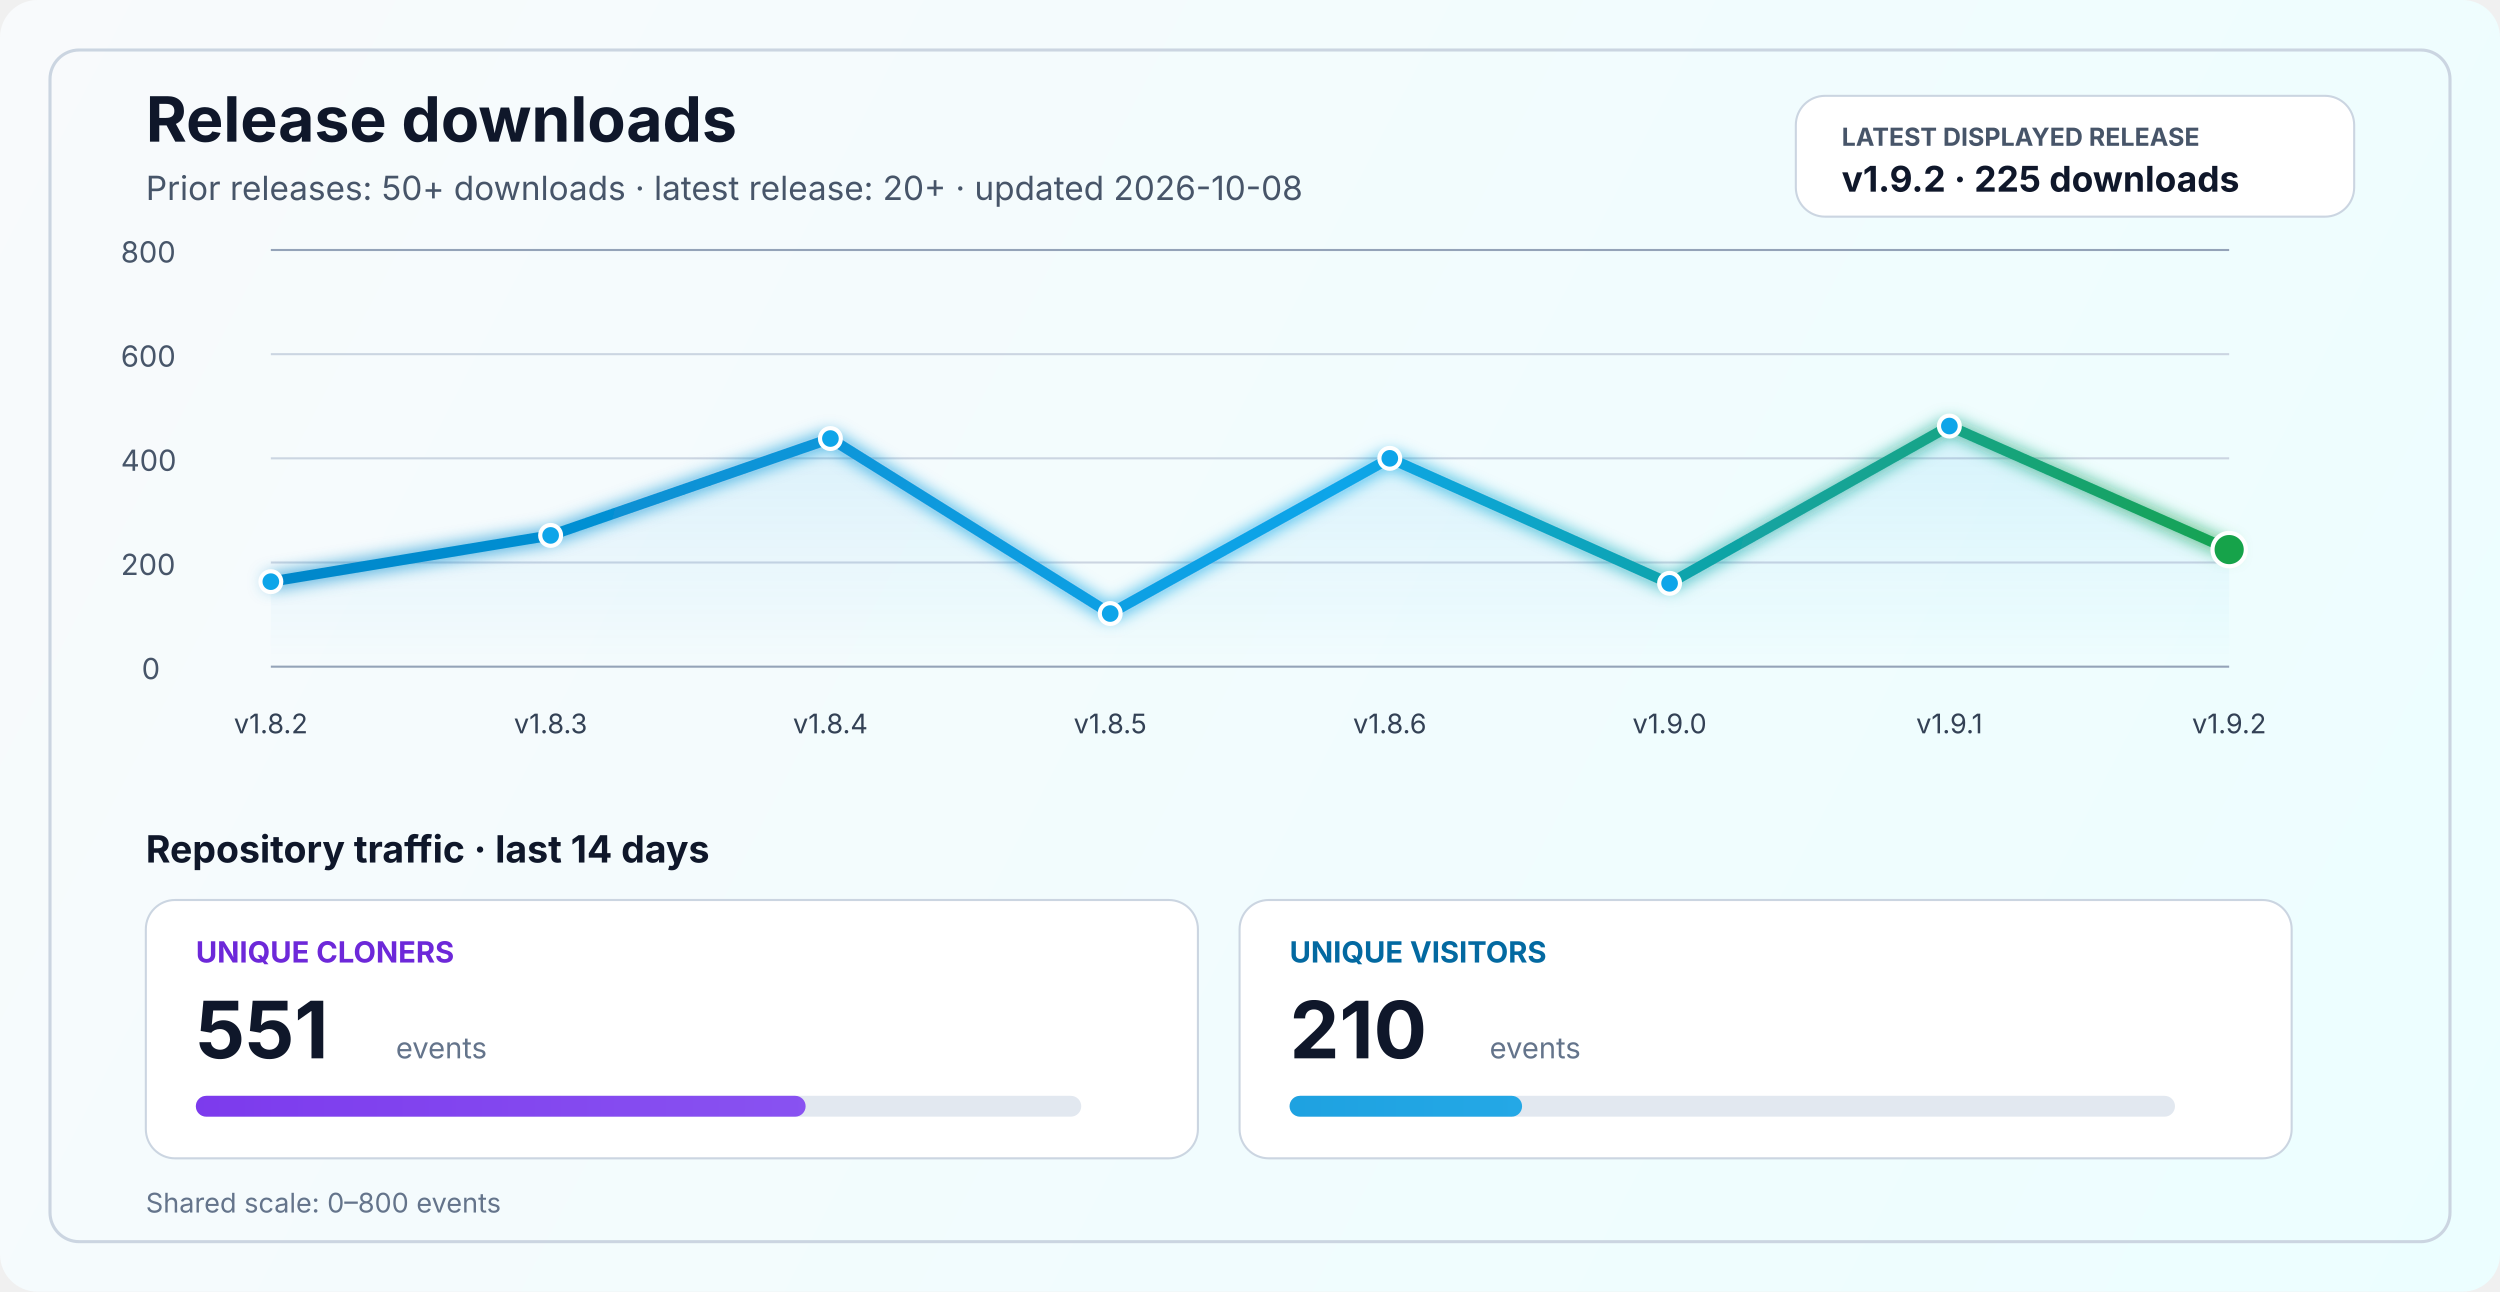
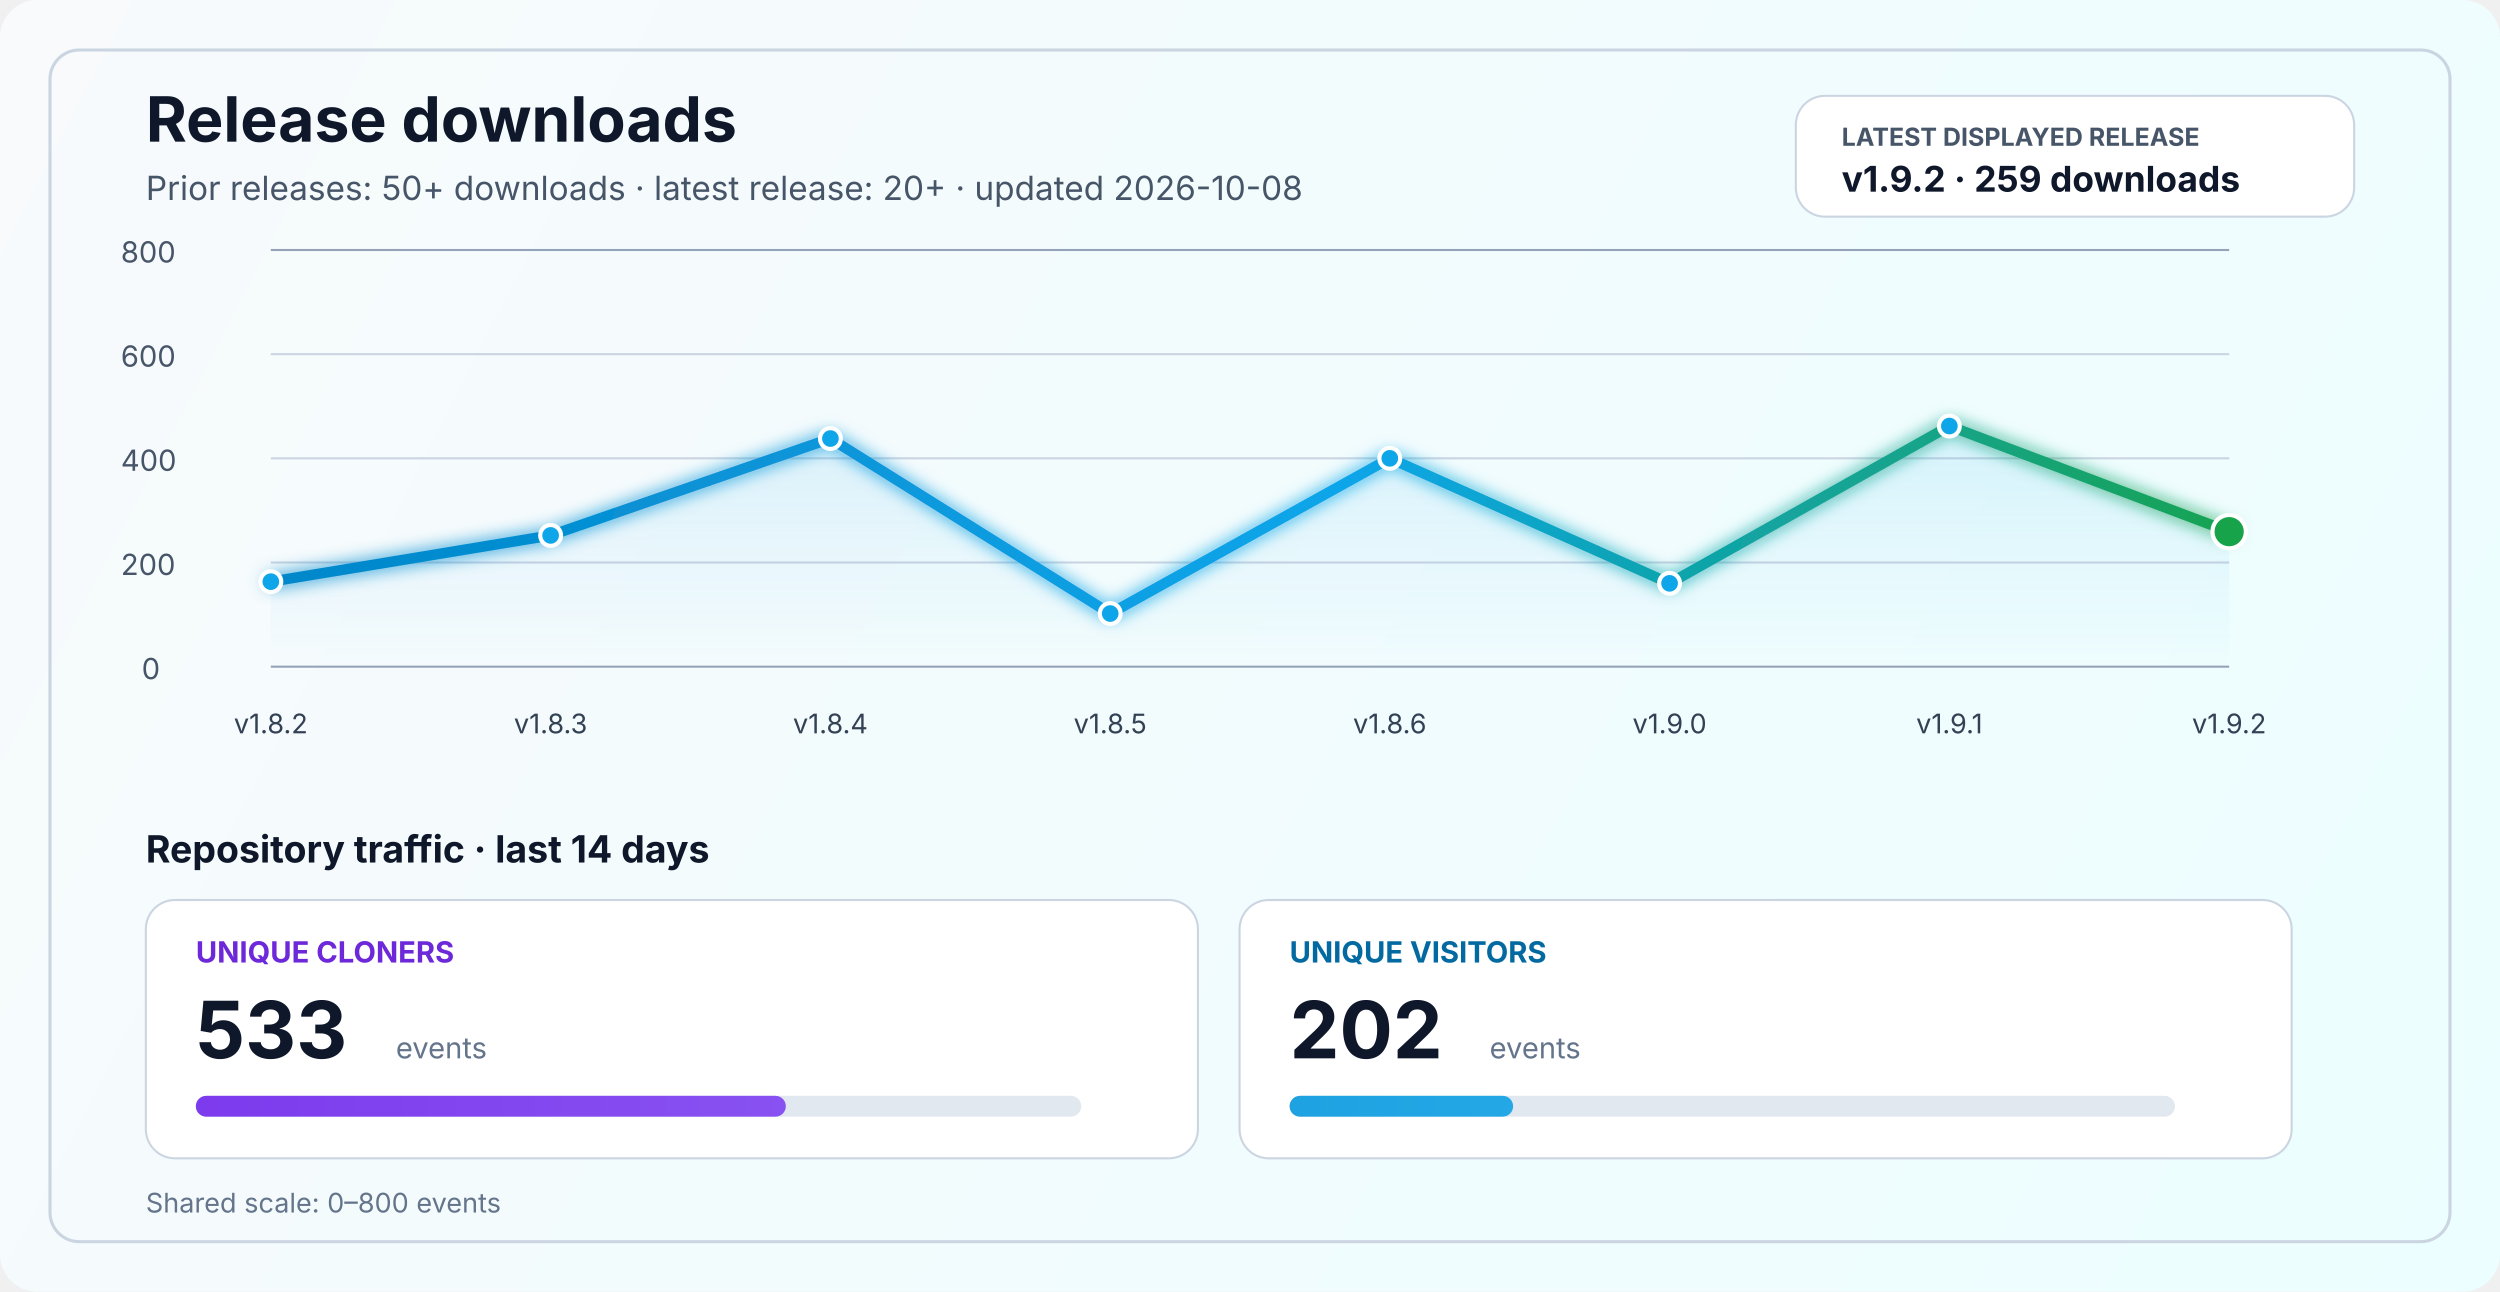
<svg xmlns="http://www.w3.org/2000/svg" width="1200" height="620" viewBox="0 0 1200 620" fill="none" role="img" aria-labelledby="title desc">
  <defs>
    <linearGradient id="bg" x1="0" y1="0" x2="1200" y2="620" gradientUnits="userSpaceOnUse">
      <stop stop-color="#F8FAFC" />
      <stop offset="1" stop-color="#ECFEFF" />
    </linearGradient>
    <linearGradient id="line" x1="130" y1="86" x2="1070" y2="340" gradientUnits="userSpaceOnUse">
      <stop stop-color="#0284C7" />
      <stop offset="0.55" stop-color="#0EA5E9" />
      <stop offset="1" stop-color="#16A34A" />
    </linearGradient>
    <linearGradient id="area" x1="0" y1="120" x2="0" y2="320" gradientUnits="userSpaceOnUse">
      <stop stop-color="#0EA5E9" stop-opacity="0.20" />
      <stop offset="1" stop-color="#0EA5E9" stop-opacity="0" />
    </linearGradient>
    <linearGradient id="cloneFill" x1="86" y1="450" x2="1110" y2="450" gradientUnits="userSpaceOnUse">
      <stop stop-color="#7C3AED" />
      <stop offset="1" stop-color="#A78BFA" />
    </linearGradient>
    <linearGradient id="viewFill" x1="86" y1="482" x2="1110" y2="482" gradientUnits="userSpaceOnUse">
      <stop stop-color="#0284C7" />
      <stop offset="1" stop-color="#38BDF8" />
    </linearGradient>
    <filter id="glow" x="-50%" y="-50%" width="200%" height="200%">
      <feGaussianBlur stdDeviation="4" result="blur" />
      <feMerge>
        <feMergeNode in="blur" />
        <feMergeNode in="SourceGraphic" />
      </feMerge>
    </filter>
  </defs>
  <rect width="1200" height="620" rx="18" fill="url(#bg)" />
  <rect x="24" y="24" width="1152" height="572" rx="14" stroke="#CBD5E1" stroke-width="1.5" />
  <text x="70" y="68" fill="#0F172A" font-size="30" font-family="SF Pro Display, -apple-system, BlinkMacSystemFont, Segoe UI, sans-serif" font-weight="700">Release downloads</text>
  <text x="70" y="96" fill="#475569" font-size="16" font-family="SF Pro Text, -apple-system, BlinkMacSystemFont, Segoe UI, sans-serif">Prior releases: 50+ downloads · latest release: 20+ · updated 2026-10-08</text>
  <rect x="862" y="46" width="268" height="58" rx="14" fill="#FFFFFF" stroke="#CBD5E1" stroke-width="1" />
  <text x="884" y="70" fill="#475569" font-size="12" font-family="SF Pro Text, -apple-system, BlinkMacSystemFont, Segoe UI, sans-serif" font-weight="700">LATEST DISPLAYED RELEASE</text>
-   <text x="884" y="92" fill="#0F172A" font-size="17" font-family="SF Pro Text, -apple-system, BlinkMacSystemFont, Segoe UI, sans-serif" font-weight="700">v1.9.2 · 225 downloads</text>
+   <text x="884" y="92" fill="#0F172A" font-size="17" font-family="SF Pro Text, -apple-system, BlinkMacSystemFont, Segoe UI, sans-serif" font-weight="700">v1.9.2 · 259 downloads</text>
  <line x1="130" y1="320.0" x2="1070" y2="320.0" stroke="#94A3B8" stroke-width="1" />
  <line x1="130" y1="270.0" x2="1070" y2="270.0" stroke="#CBD5E1" stroke-width="1" />
  <line x1="130" y1="220.0" x2="1070" y2="220.0" stroke="#CBD5E1" stroke-width="1" />
  <line x1="130" y1="170.0" x2="1070" y2="170.0" stroke="#CBD5E1" stroke-width="1" />
  <line x1="130" y1="120.0" x2="1070" y2="120.0" stroke="#94A3B8" stroke-width="1" />
  <text x="68" y="326.0" fill="#475569" font-size="14" font-family="SF Pro Text, -apple-system, BlinkMacSystemFont, Segoe UI, sans-serif">0</text>
  <text x="58" y="276.0" fill="#475569" font-size="14" font-family="SF Pro Text, -apple-system, BlinkMacSystemFont, Segoe UI, sans-serif">200</text>
  <text x="58" y="226.0" fill="#475569" font-size="14" font-family="SF Pro Text, -apple-system, BlinkMacSystemFont, Segoe UI, sans-serif">400</text>
  <text x="58" y="176.0" fill="#475569" font-size="14" font-family="SF Pro Text, -apple-system, BlinkMacSystemFont, Segoe UI, sans-serif">600</text>
  <text x="58" y="126.0" fill="#475569" font-size="14" font-family="SF Pro Text, -apple-system, BlinkMacSystemFont, Segoe UI, sans-serif">800</text>
-   <path d="M 130.0 279.2 L 264.3 257.0 L 398.6 210.5 L 532.9 294.5 L 667.1 220.0 L 801.4 280.0 L 935.7 204.5 L 1070.0 263.8 L 1070 320 L 130 320 Z" fill="url(#area)" />
-   <polyline points="130.0,279.2 264.3,257.0 398.6,210.5 532.9,294.5 667.1,220.0 801.4,280.0 935.7,204.5 1070.0,263.8" fill="none" stroke="url(#line)" stroke-width="5" stroke-linecap="round" stroke-linejoin="round" filter="url(#glow)" />
+   <path d="M 130.0 279.2 L 264.3 257.0 L 398.6 210.5 L 532.9 294.5 L 667.1 220.0 L 801.4 280.0 L 935.7 204.5 L 1070.0 255.2 L 1070 320 L 130 320 Z" fill="url(#area)" />
+   <polyline points="130.0,279.2 264.3,257.0 398.6,210.5 532.9,294.5 667.1,220.0 801.4,280.0 935.7,204.5 1070.0,255.2" fill="none" stroke="url(#line)" stroke-width="5" stroke-linecap="round" stroke-linejoin="round" filter="url(#glow)" />
  <circle cx="130.0" cy="279.2" r="5" fill="#0EA5E9" stroke="#FFFFFF" stroke-width="2" />
  <circle cx="264.3" cy="257.0" r="5" fill="#0EA5E9" stroke="#FFFFFF" stroke-width="2" />
  <circle cx="398.6" cy="210.5" r="5" fill="#0EA5E9" stroke="#FFFFFF" stroke-width="2" />
  <circle cx="532.9" cy="294.5" r="5" fill="#0EA5E9" stroke="#FFFFFF" stroke-width="2" />
  <circle cx="667.1" cy="220.0" r="5" fill="#0EA5E9" stroke="#FFFFFF" stroke-width="2" />
  <circle cx="801.4" cy="280.0" r="5" fill="#0EA5E9" stroke="#FFFFFF" stroke-width="2" />
  <circle cx="935.7" cy="204.5" r="5" fill="#0EA5E9" stroke="#FFFFFF" stroke-width="2" />
-   <circle cx="1070.0" cy="263.8" r="8" fill="#16A34A" stroke="#FFFFFF" stroke-width="2" />
+   <circle cx="1070.0" cy="255.2" r="8" fill="#16A34A" stroke="#FFFFFF" stroke-width="2" />
  <text x="130.0" y="352" text-anchor="middle" fill="#334155" font-size="13" font-family="SF Pro Text, -apple-system, BlinkMacSystemFont, Segoe UI, sans-serif">v1.8.2</text>
  <text x="264.3" y="352" text-anchor="middle" fill="#334155" font-size="13" font-family="SF Pro Text, -apple-system, BlinkMacSystemFont, Segoe UI, sans-serif">v1.8.3</text>
  <text x="398.6" y="352" text-anchor="middle" fill="#334155" font-size="13" font-family="SF Pro Text, -apple-system, BlinkMacSystemFont, Segoe UI, sans-serif">v1.8.4</text>
  <text x="532.9" y="352" text-anchor="middle" fill="#334155" font-size="13" font-family="SF Pro Text, -apple-system, BlinkMacSystemFont, Segoe UI, sans-serif">v1.8.5</text>
  <text x="667.1" y="352" text-anchor="middle" fill="#334155" font-size="13" font-family="SF Pro Text, -apple-system, BlinkMacSystemFont, Segoe UI, sans-serif">v1.8.6</text>
  <text x="801.4" y="352" text-anchor="middle" fill="#334155" font-size="13" font-family="SF Pro Text, -apple-system, BlinkMacSystemFont, Segoe UI, sans-serif">v1.9.0</text>
  <text x="935.7" y="352" text-anchor="middle" fill="#334155" font-size="13" font-family="SF Pro Text, -apple-system, BlinkMacSystemFont, Segoe UI, sans-serif">v1.9.1</text>
  <text x="1070.0" y="352" text-anchor="middle" fill="#334155" font-size="13" font-family="SF Pro Text, -apple-system, BlinkMacSystemFont, Segoe UI, sans-serif">v1.9.2</text>
  <text x="70" y="414" fill="#0F172A" font-size="18" font-family="SF Pro Text, -apple-system, BlinkMacSystemFont, Segoe UI, sans-serif" font-weight="700">Repository traffic · last 14 days</text>
  <rect x="70" y="432" width="505" height="124" rx="14" fill="#FFFFFF" stroke="#CBD5E1" stroke-width="1" />
  <text x="94" y="462" fill="#6D28D9" font-size="14" font-family="SF Pro Text, -apple-system, BlinkMacSystemFont, Segoe UI, sans-serif" font-weight="700">UNIQUE CLONERS</text>
-   <text x="94" y="508" fill="#0F172A" font-size="38" font-family="SF Pro Display, -apple-system, BlinkMacSystemFont, Segoe UI, sans-serif" font-weight="700">551</text>
+   <text x="94" y="508" fill="#0F172A" font-size="38" font-family="SF Pro Display, -apple-system, BlinkMacSystemFont, Segoe UI, sans-serif" font-weight="700">533</text>
  <text x="190" y="508" fill="#64748B" font-size="14" font-family="SF Pro Text, -apple-system, BlinkMacSystemFont, Segoe UI, sans-serif">events</text>
  <rect x="94" y="526" width="425" height="10" rx="5" fill="#E2E8F0" />
-   <rect x="94" y="526" width="292.7" height="10" rx="5" fill="url(#cloneFill)" />
+   <rect x="94" y="526" width="283.2" height="10" rx="5" fill="url(#cloneFill)" />
  <rect x="595" y="432" width="505" height="124" rx="14" fill="#FFFFFF" stroke="#CBD5E1" stroke-width="1" />
  <text x="619" y="462" fill="#0369A1" font-size="14" font-family="SF Pro Text, -apple-system, BlinkMacSystemFont, Segoe UI, sans-serif" font-weight="700">UNIQUE VISITORS</text>
-   <text x="619" y="508" fill="#0F172A" font-size="38" font-family="SF Pro Display, -apple-system, BlinkMacSystemFont, Segoe UI, sans-serif" font-weight="700">210</text>
+   <text x="619" y="508" fill="#0F172A" font-size="38" font-family="SF Pro Display, -apple-system, BlinkMacSystemFont, Segoe UI, sans-serif" font-weight="700">202</text>
  <text x="715" y="508" fill="#64748B" font-size="14" font-family="SF Pro Text, -apple-system, BlinkMacSystemFont, Segoe UI, sans-serif">events</text>
  <rect x="619" y="526" width="425" height="10" rx="5" fill="#E2E8F0" />
-   <rect x="619" y="526" width="111.6" height="10" rx="5" fill="url(#viewFill)" />
+   <rect x="619" y="526" width="107.3" height="10" rx="5" fill="url(#viewFill)" />
  <text x="70" y="582" fill="#64748B" font-size="13" font-family="SF Pro Text, -apple-system, BlinkMacSystemFont, Segoe UI, sans-serif">Shared scale: 0–800 events</text>
</svg>
